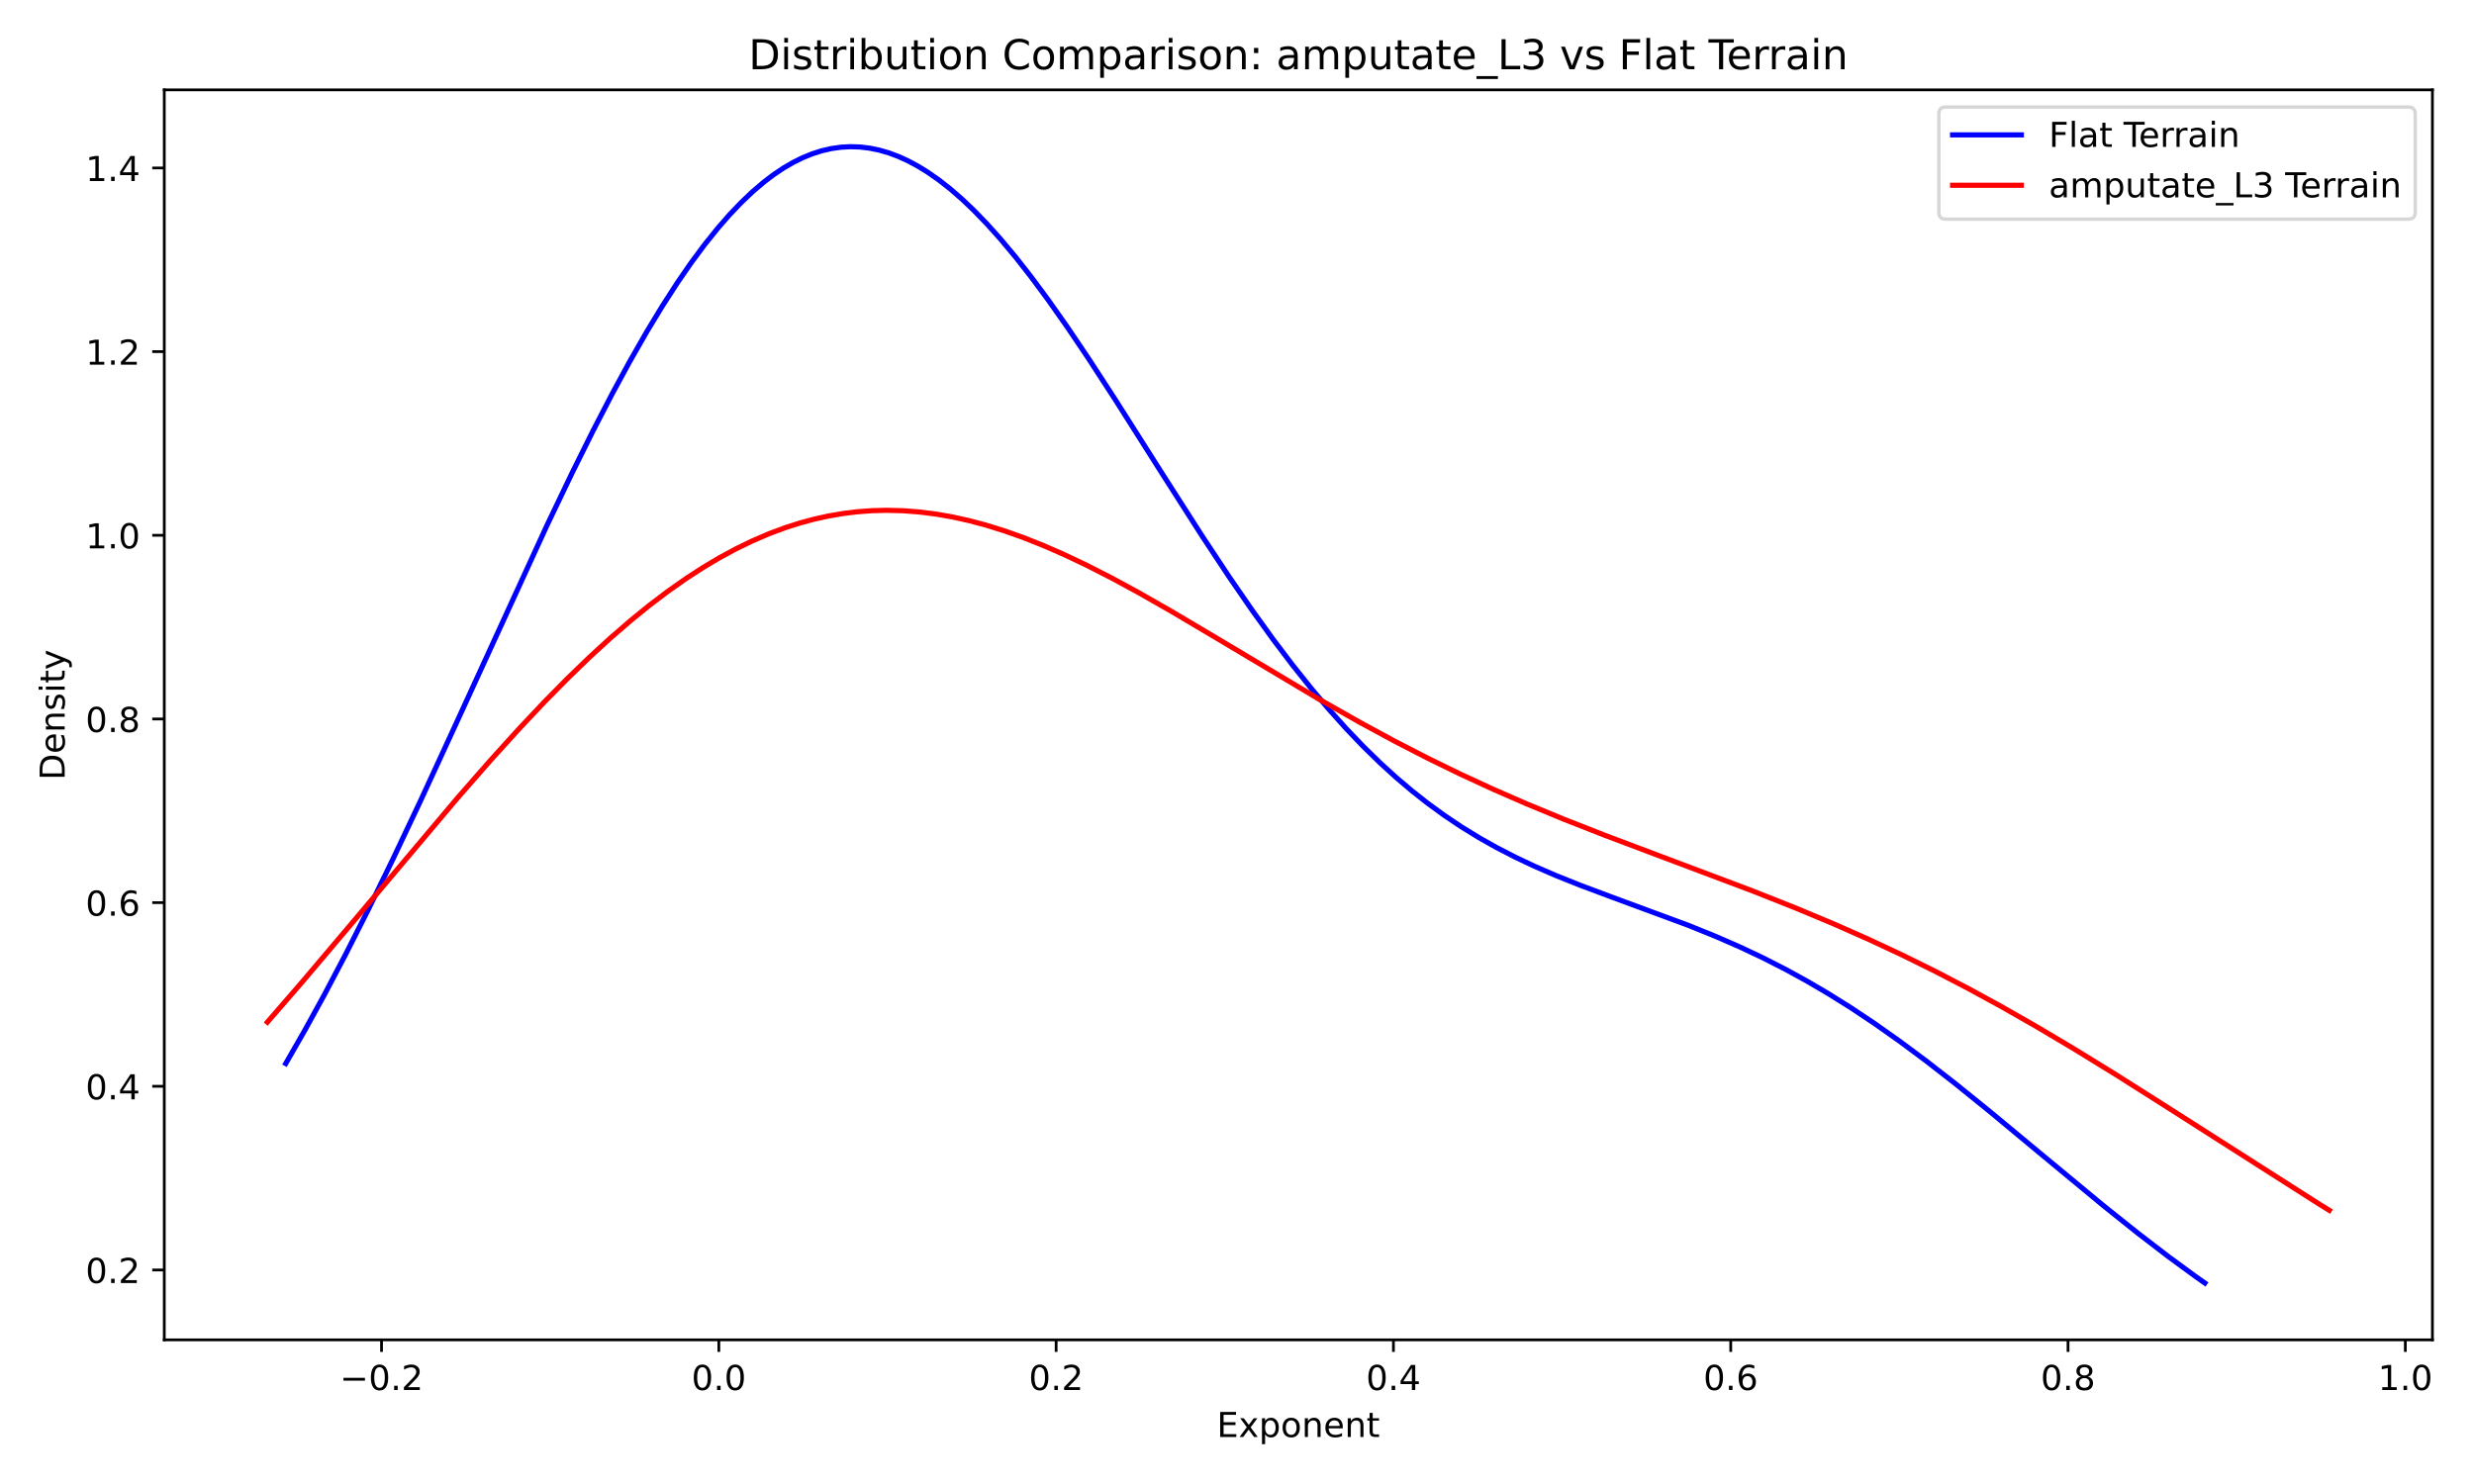
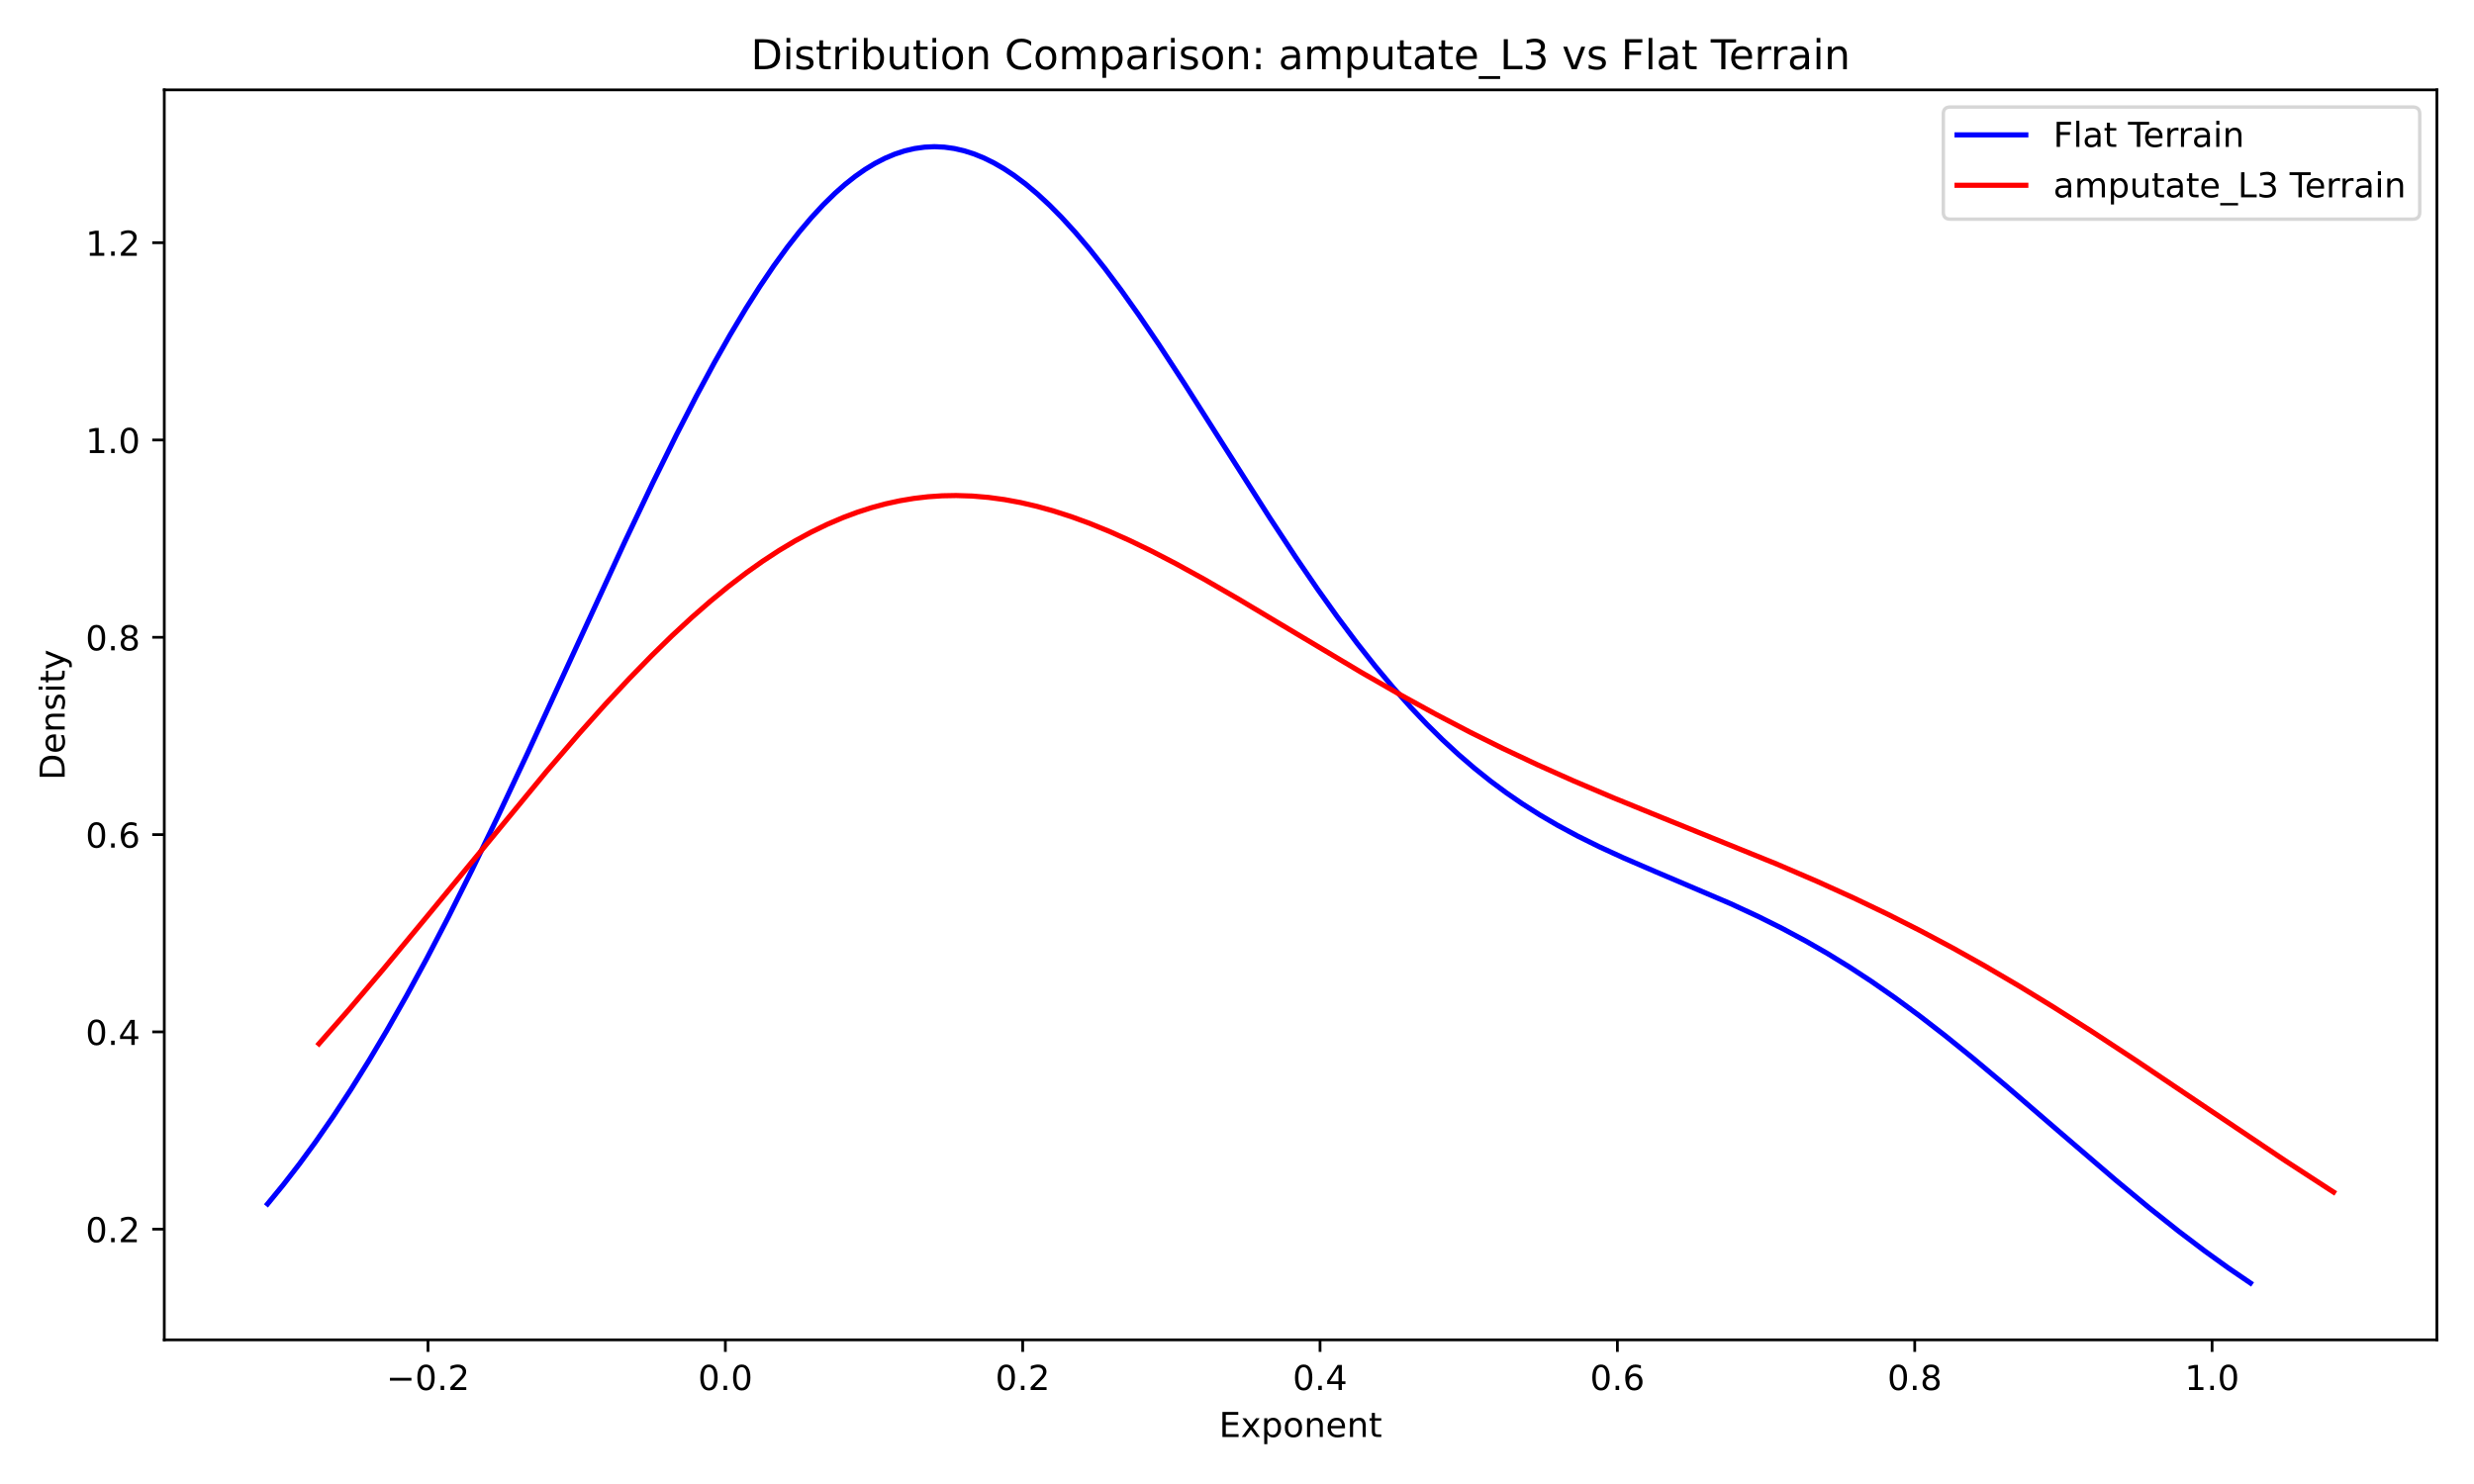
<svg xmlns="http://www.w3.org/2000/svg" xmlns:xlink="http://www.w3.org/1999/xlink" width="720pt" height="432pt" viewBox="0 0 720 432" version="1.1">
  <defs>
    <style type="text/css">*{stroke-linejoin: round; stroke-linecap: butt}</style>
  </defs>
  <g id="figure_1">
    <g id="patch_1">
      <path d="M 0 432  L 720 432  L 720 0  L 0 0  z " style="fill: #ffffff" />
    </g>
    <g id="axes_1">
      <g id="patch_2">
-         <path d="M 47.81 390.04  L 707.901 390.04  L 707.901 26.16  L 47.81 26.16  z " style="fill: #ffffff" />
+         <path d="M 47.81 390.04  L 709.2 390.04  L 709.2 26.16  L 47.81 26.16  z " style="fill: #ffffff" />
      </g>
      <g id="matplotlib.axis_1">
        <g id="xtick_1">
          <g id="line2d_1">
            <defs>
-               <path id="m8559983470" d="M 0 0  L 0 3.5  " style="stroke: #000000; stroke-width: 0.8" />
+               <path id="m38a8a60929" d="M 0 0  L 0 3.5  " style="stroke: #000000; stroke-width: 0.8" />
            </defs>
            <g>
-               <use xlink:href="#m8559983470" x="111.038" y="390.04" style="stroke: #000000; stroke-width: 0.8" />
+               <use xlink:href="#m38a8a60929" x="124.562" y="390.04" style="stroke: #000000; stroke-width: 0.8" />
            </g>
          </g>
          <g id="text_1">
-             <g transform="translate(98.89636 404.6384) scale(0.1 -0.1)">
+             <g transform="translate(112.4207 404.6384) scale(0.1 -0.1)">
              <defs>
                <path id="DejaVuSans-2212" d="M 678 2272  L 4684 2272  L 4684 1741  L 678 1741  L 678 2272  z " transform="scale(0.015625)" />
                <path id="DejaVuSans-30" d="M 2034 4250  Q 1547 4250 1301 3770  Q 1056 3291 1056 2328  Q 1056 1369 1301 889  Q 1547 409 2034 409  Q 2525 409 2770 889  Q 3016 1369 3016 2328  Q 3016 3291 2770 3770  Q 2525 4250 2034 4250  z M 2034 4750  Q 2819 4750 3233 4129  Q 3647 3509 3647 2328  Q 3647 1150 3233 529  Q 2819 -91 2034 -91  Q 1250 -91 836 529  Q 422 1150 422 2328  Q 422 3509 836 4129  Q 1250 4750 2034 4750  z " transform="scale(0.015625)" />
                <path id="DejaVuSans-2e" d="M 684 794  L 1344 794  L 1344 0  L 684 0  L 684 794  z " transform="scale(0.015625)" />
                <path id="DejaVuSans-32" d="M 1228 531  L 3431 531  L 3431 0  L 469 0  L 469 531  Q 828 903 1448 1529  Q 2069 2156 2228 2338  Q 2531 2678 2651 2914  Q 2772 3150 2772 3378  Q 2772 3750 2511 3984  Q 2250 4219 1831 4219  Q 1534 4219 1204 4116  Q 875 4013 500 3803  L 500 4441  Q 881 4594 1212 4672  Q 1544 4750 1819 4750  Q 2544 4750 2975 4387  Q 3406 4025 3406 3419  Q 3406 3131 3298 2873  Q 3191 2616 2906 2266  Q 2828 2175 2409 1742  Q 1991 1309 1228 531  z " transform="scale(0.015625)" />
              </defs>
              <use xlink:href="#DejaVuSans-2212" />
              <use xlink:href="#DejaVuSans-30" x="83.789" />
              <use xlink:href="#DejaVuSans-2e" x="147.412" />
              <use xlink:href="#DejaVuSans-32" x="179.199" />
            </g>
          </g>
        </g>
        <g id="xtick_2">
          <g id="line2d_2">
            <g>
-               <use xlink:href="#m8559983470" x="209.201" y="390.04" style="stroke: #000000; stroke-width: 0.8" />
+               <use xlink:href="#m38a8a60929" x="211.097" y="390.04" style="stroke: #000000; stroke-width: 0.8" />
            </g>
          </g>
          <g id="text_2">
-             <g transform="translate(201.2491 404.6384) scale(0.1 -0.1)">
+             <g transform="translate(203.1457 404.6384) scale(0.1 -0.1)">
              <use xlink:href="#DejaVuSans-30" />
              <use xlink:href="#DejaVuSans-2e" x="63.623" />
              <use xlink:href="#DejaVuSans-30" x="95.41" />
            </g>
          </g>
        </g>
        <g id="xtick_3">
          <g id="line2d_3">
            <g>
-               <use xlink:href="#m8559983470" x="307.364" y="390.04" style="stroke: #000000; stroke-width: 0.8" />
+               <use xlink:href="#m38a8a60929" x="297.632" y="390.04" style="stroke: #000000; stroke-width: 0.8" />
            </g>
          </g>
          <g id="text_3">
-             <g transform="translate(299.4121 404.6384) scale(0.1 -0.1)">
+             <g transform="translate(289.6809 404.6384) scale(0.1 -0.1)">
              <use xlink:href="#DejaVuSans-30" />
              <use xlink:href="#DejaVuSans-2e" x="63.623" />
              <use xlink:href="#DejaVuSans-32" x="95.41" />
            </g>
          </g>
        </g>
        <g id="xtick_4">
          <g id="line2d_4">
            <g>
-               <use xlink:href="#m8559983470" x="405.527" y="390.04" style="stroke: #000000; stroke-width: 0.8" />
+               <use xlink:href="#m38a8a60929" x="384.168" y="390.04" style="stroke: #000000; stroke-width: 0.8" />
            </g>
          </g>
          <g id="text_4">
-             <g transform="translate(397.575 404.6384) scale(0.1 -0.1)">
+             <g transform="translate(376.2161 404.6384) scale(0.1 -0.1)">
              <defs>
                <path id="DejaVuSans-34" d="M 2419 4116  L 825 1625  L 2419 1625  L 2419 4116  z M 2253 4666  L 3047 4666  L 3047 1625  L 3713 1625  L 3713 1100  L 3047 1100  L 3047 0  L 2419 0  L 2419 1100  L 313 1100  L 313 1709  L 2253 4666  z " transform="scale(0.015625)" />
              </defs>
              <use xlink:href="#DejaVuSans-30" />
              <use xlink:href="#DejaVuSans-2e" x="63.623" />
              <use xlink:href="#DejaVuSans-34" x="95.41" />
            </g>
          </g>
        </g>
        <g id="xtick_5">
          <g id="line2d_5">
            <g>
-               <use xlink:href="#m8559983470" x="503.689" y="390.04" style="stroke: #000000; stroke-width: 0.8" />
+               <use xlink:href="#m38a8a60929" x="470.703" y="390.04" style="stroke: #000000; stroke-width: 0.8" />
            </g>
          </g>
          <g id="text_5">
-             <g transform="translate(495.7379 404.6384) scale(0.1 -0.1)">
+             <g transform="translate(462.7512 404.6384) scale(0.1 -0.1)">
              <defs>
                <path id="DejaVuSans-36" d="M 2113 2584  Q 1688 2584 1439 2293  Q 1191 2003 1191 1497  Q 1191 994 1439 701  Q 1688 409 2113 409  Q 2538 409 2786 701  Q 3034 994 3034 1497  Q 3034 2003 2786 2293  Q 2538 2584 2113 2584  z M 3366 4563  L 3366 3988  Q 3128 4100 2886 4159  Q 2644 4219 2406 4219  Q 1781 4219 1451 3797  Q 1122 3375 1075 2522  Q 1259 2794 1537 2939  Q 1816 3084 2150 3084  Q 2853 3084 3261 2657  Q 3669 2231 3669 1497  Q 3669 778 3244 343  Q 2819 -91 2113 -91  Q 1303 -91 875 529  Q 447 1150 447 2328  Q 447 3434 972 4092  Q 1497 4750 2381 4750  Q 2619 4750 2861 4703  Q 3103 4656 3366 4563  z " transform="scale(0.015625)" />
              </defs>
              <use xlink:href="#DejaVuSans-30" />
              <use xlink:href="#DejaVuSans-2e" x="63.623" />
              <use xlink:href="#DejaVuSans-36" x="95.41" />
            </g>
          </g>
        </g>
        <g id="xtick_6">
          <g id="line2d_6">
            <g>
-               <use xlink:href="#m8559983470" x="601.852" y="390.04" style="stroke: #000000; stroke-width: 0.8" />
+               <use xlink:href="#m38a8a60929" x="557.238" y="390.04" style="stroke: #000000; stroke-width: 0.8" />
            </g>
          </g>
          <g id="text_6">
-             <g transform="translate(593.9008 404.6384) scale(0.1 -0.1)">
+             <g transform="translate(549.2864 404.6384) scale(0.1 -0.1)">
              <defs>
                <path id="DejaVuSans-38" d="M 2034 2216  Q 1584 2216 1326 1975  Q 1069 1734 1069 1313  Q 1069 891 1326 650  Q 1584 409 2034 409  Q 2484 409 2743 651  Q 3003 894 3003 1313  Q 3003 1734 2745 1975  Q 2488 2216 2034 2216  z M 1403 2484  Q 997 2584 770 2862  Q 544 3141 544 3541  Q 544 4100 942 4425  Q 1341 4750 2034 4750  Q 2731 4750 3128 4425  Q 3525 4100 3525 3541  Q 3525 3141 3298 2862  Q 3072 2584 2669 2484  Q 3125 2378 3379 2068  Q 3634 1759 3634 1313  Q 3634 634 3220 271  Q 2806 -91 2034 -91  Q 1263 -91 848 271  Q 434 634 434 1313  Q 434 1759 690 2068  Q 947 2378 1403 2484  z M 1172 3481  Q 1172 3119 1398 2916  Q 1625 2713 2034 2713  Q 2441 2713 2670 2916  Q 2900 3119 2900 3481  Q 2900 3844 2670 4047  Q 2441 4250 2034 4250  Q 1625 4250 1398 4047  Q 1172 3844 1172 3481  z " transform="scale(0.015625)" />
              </defs>
              <use xlink:href="#DejaVuSans-30" />
              <use xlink:href="#DejaVuSans-2e" x="63.623" />
              <use xlink:href="#DejaVuSans-38" x="95.41" />
            </g>
          </g>
        </g>
        <g id="xtick_7">
          <g id="line2d_7">
            <g>
-               <use xlink:href="#m8559983470" x="700.015" y="390.04" style="stroke: #000000; stroke-width: 0.8" />
+               <use xlink:href="#m38a8a60929" x="643.773" y="390.04" style="stroke: #000000; stroke-width: 0.8" />
            </g>
          </g>
          <g id="text_7">
-             <g transform="translate(692.0638 404.6384) scale(0.1 -0.1)">
+             <g transform="translate(635.8215 404.6384) scale(0.1 -0.1)">
              <defs>
                <path id="DejaVuSans-31" d="M 794 531  L 1825 531  L 1825 4091  L 703 3866  L 703 4441  L 1819 4666  L 2450 4666  L 2450 531  L 3481 531  L 3481 0  L 794 0  L 794 531  z " transform="scale(0.015625)" />
              </defs>
              <use xlink:href="#DejaVuSans-31" />
              <use xlink:href="#DejaVuSans-2e" x="63.623" />
              <use xlink:href="#DejaVuSans-30" x="95.41" />
            </g>
          </g>
        </g>
        <g id="text_8">
-           <g transform="translate(354.1291 418.3166) scale(0.1 -0.1)">
+           <g transform="translate(354.7784 418.3166) scale(0.1 -0.1)">
            <defs>
              <path id="DejaVuSans-45" d="M 628 4666  L 3578 4666  L 3578 4134  L 1259 4134  L 1259 2753  L 3481 2753  L 3481 2222  L 1259 2222  L 1259 531  L 3634 531  L 3634 0  L 628 0  L 628 4666  z " transform="scale(0.015625)" />
              <path id="DejaVuSans-78" d="M 3513 3500  L 2247 1797  L 3578 0  L 2900 0  L 1881 1375  L 863 0  L 184 0  L 1544 1831  L 300 3500  L 978 3500  L 1906 2253  L 2834 3500  L 3513 3500  z " transform="scale(0.015625)" />
              <path id="DejaVuSans-70" d="M 1159 525  L 1159 -1331  L 581 -1331  L 581 3500  L 1159 3500  L 1159 2969  Q 1341 3281 1617 3432  Q 1894 3584 2278 3584  Q 2916 3584 3314 3078  Q 3713 2572 3713 1747  Q 3713 922 3314 415  Q 2916 -91 2278 -91  Q 1894 -91 1617 61  Q 1341 213 1159 525  z M 3116 1747  Q 3116 2381 2855 2742  Q 2594 3103 2138 3103  Q 1681 3103 1420 2742  Q 1159 2381 1159 1747  Q 1159 1113 1420 752  Q 1681 391 2138 391  Q 2594 391 2855 752  Q 3116 1113 3116 1747  z " transform="scale(0.015625)" />
              <path id="DejaVuSans-6f" d="M 1959 3097  Q 1497 3097 1228 2736  Q 959 2375 959 1747  Q 959 1119 1226 758  Q 1494 397 1959 397  Q 2419 397 2687 759  Q 2956 1122 2956 1747  Q 2956 2369 2687 2733  Q 2419 3097 1959 3097  z M 1959 3584  Q 2709 3584 3137 3096  Q 3566 2609 3566 1747  Q 3566 888 3137 398  Q 2709 -91 1959 -91  Q 1206 -91 779 398  Q 353 888 353 1747  Q 353 2609 779 3096  Q 1206 3584 1959 3584  z " transform="scale(0.015625)" />
              <path id="DejaVuSans-6e" d="M 3513 2113  L 3513 0  L 2938 0  L 2938 2094  Q 2938 2591 2744 2837  Q 2550 3084 2163 3084  Q 1697 3084 1428 2787  Q 1159 2491 1159 1978  L 1159 0  L 581 0  L 581 3500  L 1159 3500  L 1159 2956  Q 1366 3272 1645 3428  Q 1925 3584 2291 3584  Q 2894 3584 3203 3211  Q 3513 2838 3513 2113  z " transform="scale(0.015625)" />
              <path id="DejaVuSans-65" d="M 3597 1894  L 3597 1613  L 953 1613  Q 991 1019 1311 708  Q 1631 397 2203 397  Q 2534 397 2845 478  Q 3156 559 3463 722  L 3463 178  Q 3153 47 2828 -22  Q 2503 -91 2169 -91  Q 1331 -91 842 396  Q 353 884 353 1716  Q 353 2575 817 3079  Q 1281 3584 2069 3584  Q 2775 3584 3186 3129  Q 3597 2675 3597 1894  z M 3022 2063  Q 3016 2534 2758 2815  Q 2500 3097 2075 3097  Q 1594 3097 1305 2825  Q 1016 2553 972 2059  L 3022 2063  z " transform="scale(0.015625)" />
              <path id="DejaVuSans-74" d="M 1172 4494  L 1172 3500  L 2356 3500  L 2356 3053  L 1172 3053  L 1172 1153  Q 1172 725 1289 603  Q 1406 481 1766 481  L 2356 481  L 2356 0  L 1766 0  Q 1100 0 847 248  Q 594 497 594 1153  L 594 3053  L 172 3053  L 172 3500  L 594 3500  L 594 4494  L 1172 4494  z " transform="scale(0.015625)" />
            </defs>
            <use xlink:href="#DejaVuSans-45" />
            <use xlink:href="#DejaVuSans-78" x="63.184" />
            <use xlink:href="#DejaVuSans-70" x="122.363" />
            <use xlink:href="#DejaVuSans-6f" x="185.84" />
            <use xlink:href="#DejaVuSans-6e" x="247.021" />
            <use xlink:href="#DejaVuSans-65" x="310.4" />
            <use xlink:href="#DejaVuSans-6e" x="371.924" />
            <use xlink:href="#DejaVuSans-74" x="435.303" />
          </g>
        </g>
      </g>
      <g id="matplotlib.axis_2">
        <g id="ytick_1">
          <g id="line2d_8">
            <defs>
-               <path id="m13e2eca73e" d="M 0 0  L -3.5 0  " style="stroke: #000000; stroke-width: 0.8" />
+               <path id="m4a0f14935e" d="M 0 0  L -3.5 0  " style="stroke: #000000; stroke-width: 0.8" />
            </defs>
            <g>
-               <use xlink:href="#m13e2eca73e" x="47.81" y="369.693" style="stroke: #000000; stroke-width: 0.8" />
+               <use xlink:href="#m4a0f14935e" x="47.81" y="357.816" style="stroke: #000000; stroke-width: 0.8" />
            </g>
          </g>
          <g id="text_9">
-             <g transform="translate(24.90687 373.4918) scale(0.1 -0.1)">
+             <g transform="translate(24.90687 361.6157) scale(0.1 -0.1)">
              <use xlink:href="#DejaVuSans-30" />
              <use xlink:href="#DejaVuSans-2e" x="63.623" />
              <use xlink:href="#DejaVuSans-32" x="95.41" />
            </g>
          </g>
        </g>
        <g id="ytick_2">
          <g id="line2d_9">
            <g>
-               <use xlink:href="#m13e2eca73e" x="47.81" y="316.226" style="stroke: #000000; stroke-width: 0.8" />
+               <use xlink:href="#m4a0f14935e" x="47.81" y="300.384" style="stroke: #000000; stroke-width: 0.8" />
            </g>
          </g>
          <g id="text_10">
-             <g transform="translate(24.90687 320.0256) scale(0.1 -0.1)">
+             <g transform="translate(24.90687 304.183) scale(0.1 -0.1)">
              <use xlink:href="#DejaVuSans-30" />
              <use xlink:href="#DejaVuSans-2e" x="63.623" />
              <use xlink:href="#DejaVuSans-34" x="95.41" />
            </g>
          </g>
        </g>
        <g id="ytick_3">
          <g id="line2d_10">
            <g>
-               <use xlink:href="#m13e2eca73e" x="47.81" y="262.76" style="stroke: #000000; stroke-width: 0.8" />
+               <use xlink:href="#m4a0f14935e" x="47.81" y="242.951" style="stroke: #000000; stroke-width: 0.8" />
            </g>
          </g>
          <g id="text_11">
-             <g transform="translate(24.90687 266.5593) scale(0.1 -0.1)">
+             <g transform="translate(24.90687 246.7503) scale(0.1 -0.1)">
              <use xlink:href="#DejaVuSans-30" />
              <use xlink:href="#DejaVuSans-2e" x="63.623" />
              <use xlink:href="#DejaVuSans-36" x="95.41" />
            </g>
          </g>
        </g>
        <g id="ytick_4">
          <g id="line2d_11">
            <g>
-               <use xlink:href="#m13e2eca73e" x="47.81" y="209.294" style="stroke: #000000; stroke-width: 0.8" />
+               <use xlink:href="#m4a0f14935e" x="47.81" y="185.518" style="stroke: #000000; stroke-width: 0.8" />
            </g>
          </g>
          <g id="text_12">
-             <g transform="translate(24.90687 213.0931) scale(0.1 -0.1)">
+             <g transform="translate(24.90687 189.3176) scale(0.1 -0.1)">
              <use xlink:href="#DejaVuSans-30" />
              <use xlink:href="#DejaVuSans-2e" x="63.623" />
              <use xlink:href="#DejaVuSans-38" x="95.41" />
            </g>
          </g>
        </g>
        <g id="ytick_5">
          <g id="line2d_12">
            <g>
-               <use xlink:href="#m13e2eca73e" x="47.81" y="155.828" style="stroke: #000000; stroke-width: 0.8" />
+               <use xlink:href="#m4a0f14935e" x="47.81" y="128.086" style="stroke: #000000; stroke-width: 0.8" />
            </g>
          </g>
          <g id="text_13">
-             <g transform="translate(24.90687 159.6269) scale(0.1 -0.1)">
+             <g transform="translate(24.90687 131.8849) scale(0.1 -0.1)">
              <use xlink:href="#DejaVuSans-31" />
              <use xlink:href="#DejaVuSans-2e" x="63.623" />
              <use xlink:href="#DejaVuSans-30" x="95.41" />
            </g>
          </g>
        </g>
        <g id="ytick_6">
          <g id="line2d_13">
            <g>
-               <use xlink:href="#m13e2eca73e" x="47.81" y="102.361" style="stroke: #000000; stroke-width: 0.8" />
+               <use xlink:href="#m4a0f14935e" x="47.81" y="70.653" style="stroke: #000000; stroke-width: 0.8" />
            </g>
          </g>
          <g id="text_14">
-             <g transform="translate(24.90687 106.1607) scale(0.1 -0.1)">
+             <g transform="translate(24.90687 74.45222) scale(0.1 -0.1)">
              <use xlink:href="#DejaVuSans-31" />
              <use xlink:href="#DejaVuSans-2e" x="63.623" />
              <use xlink:href="#DejaVuSans-32" x="95.41" />
            </g>
          </g>
        </g>
-         <g id="ytick_7">
-           <g id="line2d_14">
-             <g>
-               <use xlink:href="#m13e2eca73e" x="47.81" y="48.895" style="stroke: #000000; stroke-width: 0.8" />
-             </g>
-           </g>
-           <g id="text_15">
-             <g transform="translate(24.90687 52.69447) scale(0.1 -0.1)">
-               <use xlink:href="#DejaVuSans-31" />
-               <use xlink:href="#DejaVuSans-2e" x="63.623" />
-               <use xlink:href="#DejaVuSans-34" x="95.41" />
-             </g>
-           </g>
-         </g>
-         <g id="text_16">
+         <g id="text_15">
          <g transform="translate(18.82719 227.1086) rotate(-90) scale(0.1 -0.1)">
            <defs>
              <path id="DejaVuSans-44" d="M 1259 4147  L 1259 519  L 2022 519  Q 2988 519 3436 956  Q 3884 1394 3884 2338  Q 3884 3275 3436 3711  Q 2988 4147 2022 4147  L 1259 4147  z M 628 4666  L 1925 4666  Q 3281 4666 3915 4102  Q 4550 3538 4550 2338  Q 4550 1131 3912 565  Q 3275 0 1925 0  L 628 0  L 628 4666  z " transform="scale(0.015625)" />
              <path id="DejaVuSans-73" d="M 2834 3397  L 2834 2853  Q 2591 2978 2328 3040  Q 2066 3103 1784 3103  Q 1356 3103 1142 2972  Q 928 2841 928 2578  Q 928 2378 1081 2264  Q 1234 2150 1697 2047  L 1894 2003  Q 2506 1872 2764 1633  Q 3022 1394 3022 966  Q 3022 478 2636 193  Q 2250 -91 1575 -91  Q 1294 -91 989 -36  Q 684 19 347 128  L 347 722  Q 666 556 975 473  Q 1284 391 1588 391  Q 1994 391 2212 530  Q 2431 669 2431 922  Q 2431 1156 2273 1281  Q 2116 1406 1581 1522  L 1381 1569  Q 847 1681 609 1914  Q 372 2147 372 2553  Q 372 3047 722 3315  Q 1072 3584 1716 3584  Q 2034 3584 2315 3537  Q 2597 3491 2834 3397  z " transform="scale(0.015625)" />
              <path id="DejaVuSans-69" d="M 603 3500  L 1178 3500  L 1178 0  L 603 0  L 603 3500  z M 603 4863  L 1178 4863  L 1178 4134  L 603 4134  L 603 4863  z " transform="scale(0.015625)" />
              <path id="DejaVuSans-79" d="M 2059 -325  Q 1816 -950 1584 -1140  Q 1353 -1331 966 -1331  L 506 -1331  L 506 -850  L 844 -850  Q 1081 -850 1212 -737  Q 1344 -625 1503 -206  L 1606 56  L 191 3500  L 800 3500  L 1894 763  L 2988 3500  L 3597 3500  L 2059 -325  z " transform="scale(0.015625)" />
            </defs>
            <use xlink:href="#DejaVuSans-44" />
            <use xlink:href="#DejaVuSans-65" x="77.002" />
            <use xlink:href="#DejaVuSans-6e" x="138.525" />
            <use xlink:href="#DejaVuSans-73" x="201.904" />
            <use xlink:href="#DejaVuSans-69" x="254.004" />
            <use xlink:href="#DejaVuSans-74" x="281.787" />
            <use xlink:href="#DejaVuSans-79" x="320.996" />
          </g>
        </g>
      </g>
+       <g id="line2d_14">
+         <path d="M 77.873 350.469  L 82.494 344.83  L 87.116 338.858  L 91.737 332.552  L 96.936 325.056  L 102.134 317.138  L 107.333 308.804  L 112.532 300.062  L 118.308 289.887  L 124.085 279.252  L 130.439 267.057  L 137.371 253.222  L 144.88 237.696  L 153.545 219.243  L 166.253 191.57  L 181.85 157.681  L 189.937 140.64  L 196.868 126.564  L 202.645 115.325  L 207.844 105.669  L 212.465 97.503  L 217.086 89.773  L 221.129 83.4  L 225.173 77.417  L 229.217 71.849  L 232.682 67.423  L 236.148 63.331  L 239.614 59.585  L 243.08 56.194  L 245.968 53.648  L 248.857 51.36  L 251.745 49.334  L 254.633 47.575  L 257.521 46.084  L 260.409 44.864  L 263.298 43.915  L 266.186 43.238  L 269.074 42.834  L 271.962 42.7  L 274.851 42.836  L 277.739 43.238  L 280.627 43.904  L 283.515 44.829  L 286.404 46.01  L 289.292 47.44  L 292.18 49.114  L 295.068 51.025  L 298.534 53.621  L 302 56.534  L 305.466 59.75  L 308.932 63.252  L 312.975 67.677  L 317.019 72.441  L 321.64 78.262  L 326.261 84.44  L 331.46 91.758  L 337.236 100.264  L 344.746 111.758  L 355.721 129.038  L 369.585 150.814  L 377.094 162.22  L 383.448 171.511  L 389.225 179.603  L 395.001 187.309  L 400.2 193.885  L 405.399 200.098  L 410.598 205.936  L 415.219 210.805  L 419.84 215.373  L 424.461 219.642  L 429.082 223.62  L 433.703 227.317  L 438.325 230.748  L 442.946 233.927  L 448.145 237.228  L 453.343 240.266  L 459.12 243.373  L 465.474 246.518  L 472.406 249.701  L 481.648 253.686  L 503.599 263.042  L 511.686 266.792  L 518.617 270.244  L 525.549 273.955  L 531.903 277.608  L 538.257 281.513  L 544.611 285.672  L 551.543 290.492  L 558.475 295.591  L 565.984 301.399  L 574.071 307.935  L 583.891 316.171  L 598.91 329.11  L 615.662 343.48  L 625.482 351.616  L 634.147 358.499  L 641.656 364.185  L 648.588 369.171  L 654.942 373.5  L 654.942 373.5  " clip-path="url(#p36427602e4)" style="fill: none; stroke: #0000ff; stroke-width: 1.5; stroke-linecap: square" />
+       </g>
      <g id="line2d_15">
-         <path d="M 83.154 309.603  L 88.745 299.864  L 94.336 289.687  L 100.486 278.015  L 107.195 264.761  L 114.463 249.865  L 122.29 233.311  L 132.353 211.475  L 159.189 152.927  L 166.457 137.745  L 172.607 125.365  L 178.198 114.574  L 183.23 105.305  L 188.262 96.509  L 192.734 89.129  L 197.207 82.199  L 201.12 76.528  L 205.034 71.245  L 208.948 66.369  L 212.302 62.526  L 215.657 59.003  L 219.011 55.809  L 222.366 52.952  L 225.161 50.832  L 227.956 48.954  L 230.752 47.32  L 233.547 45.931  L 236.343 44.79  L 239.138 43.896  L 241.933 43.25  L 244.729 42.852  L 247.524 42.701  L 250.32 42.794  L 253.115 43.131  L 255.91 43.708  L 258.706 44.522  L 261.501 45.568  L 264.297 46.843  L 267.092 48.342  L 269.888 50.059  L 273.242 52.399  L 276.597 55.033  L 279.951 57.949  L 283.306 61.135  L 287.219 65.173  L 291.133 69.536  L 295.605 74.888  L 300.078 80.593  L 305.11 87.387  L 310.701 95.331  L 316.85 104.46  L 324.678 116.503  L 338.096 137.663  L 349.836 156.018  L 357.664 167.851  L 364.373 177.596  L 370.522 186.134  L 376.113 193.523  L 381.704 200.524  L 386.736 206.475  L 391.768 212.082  L 396.799 217.34  L 401.831 222.245  L 406.304 226.313  L 410.776 230.111  L 415.249 233.647  L 420.281 237.323  L 425.313 240.699  L 430.344 243.795  L 435.376 246.634  L 440.967 249.52  L 446.558 252.161  L 452.708 254.83  L 459.976 257.74  L 469.48 261.292  L 491.284 269.349  L 499.111 272.51  L 506.379 275.68  L 513.088 278.846  L 519.797 282.269  L 525.947 285.645  L 532.097 289.255  L 538.806 293.459  L 545.515 297.932  L 552.783 303.062  L 560.61 308.883  L 568.997 315.41  L 579.06 323.541  L 594.155 336.076  L 612.046 350.883  L 622.11 358.93  L 631.055 365.795  L 638.882 371.524  L 641.677 373.5  L 641.677 373.5  " clip-path="url(#pb826bdd9a5)" style="fill: none; stroke: #0000ff; stroke-width: 1.5; stroke-linecap: square" />
-       </g>
-       <g id="line2d_16">
-         <path d="M 77.814 297.548  L 88.026 285.763  L 101.241 270.148  L 133.077 232.374  L 142.688 221.392  L 151.098 212.113  L 158.306 204.466  L 164.913 197.751  L 171.521 191.353  L 177.528 185.842  L 183.534 180.645  L 188.941 176.256  L 194.347 172.155  L 199.753 168.355  L 204.558 165.241  L 209.364 162.38  L 214.169 159.781  L 218.975 157.448  L 223.78 155.384  L 228.586 153.592  L 232.791 152.25  L 236.995 151.116  L 241.2 150.193  L 245.405 149.477  L 249.61 148.967  L 253.814 148.661  L 258.019 148.556  L 262.825 148.675  L 267.63 149.043  L 272.436 149.653  L 277.241 150.496  L 282.047 151.561  L 286.852 152.838  L 292.258 154.514  L 297.664 156.427  L 303.671 158.807  L 309.678 161.432  L 316.286 164.568  L 323.494 168.247  L 331.303 172.482  L 340.914 177.964  L 353.528 185.441  L 384.163 203.706  L 395.576 210.181  L 405.787 215.712  L 415.398 220.662  L 425.009 225.351  L 434.62 229.784  L 444.231 233.978  L 455.044 238.445  L 467.057 243.163  L 483.876 249.501  L 510.306 259.453  L 522.921 264.46  L 533.733 268.987  L 543.945 273.507  L 553.556 278.002  L 563.167 282.744  L 572.778 287.739  L 582.388 292.98  L 592.6 298.803  L 603.412 305.224  L 616.027 312.99  L 631.645 322.893  L 674.894 350.485  L 677.897 352.338  L 677.897 352.338  " clip-path="url(#pb826bdd9a5)" style="fill: none; stroke: #ff0000; stroke-width: 1.5; stroke-linecap: square" />
+         <path d="M 92.818 303.848  L 101.621 293.812  L 111.599 282.079  L 123.924 267.208  L 159.138 224.465  L 168.529 213.563  L 176.158 205.027  L 183.201 197.464  L 189.657 190.842  L 195.526 185.11  L 201.395 179.68  L 206.677 175.071  L 211.96 170.742  L 217.242 166.708  L 221.937 163.381  L 226.632 160.305  L 231.328 157.488  L 236.023 154.936  L 240.718 152.653  L 245.413 150.644  L 249.522 149.111  L 253.63 147.79  L 257.738 146.68  L 261.847 145.781  L 265.955 145.091  L 270.063 144.608  L 274.172 144.329  L 278.28 144.251  L 282.975 144.401  L 287.671 144.799  L 292.366 145.438  L 297.061 146.307  L 301.756 147.396  L 306.452 148.695  L 311.734 150.39  L 317.016 152.316  L 322.885 154.705  L 328.754 157.33  L 335.21 160.456  L 342.253 164.11  L 350.469 168.632  L 360.447 174.395  L 375.12 183.164  L 396.248 195.771  L 407.986 202.501  L 417.964 207.977  L 427.941 213.195  L 437.332 217.86  L 447.309 222.563  L 457.873 227.284  L 469.611 232.271  L 484.284 238.25  L 517.151 251.56  L 528.889 256.606  L 539.453 261.392  L 549.431 266.168  L 558.821 270.913  L 568.212 275.912  L 577.602 281.166  L 587.579 287.018  L 597.557 293.125  L 608.708 300.214  L 621.62 308.692  L 640.401 321.326  L 665.051 337.877  L 677.963 346.273  L 679.137 347.021  L 679.137 347.021  " clip-path="url(#p36427602e4)" style="fill: none; stroke: #ff0000; stroke-width: 1.5; stroke-linecap: square" />
      </g>
      <g id="patch_3">
        <path d="M 47.81 390.04  L 47.81 26.16  " style="fill: none; stroke: #000000; stroke-width: 0.8; stroke-linejoin: miter; stroke-linecap: square" />
      </g>
      <g id="patch_4">
-         <path d="M 707.901 390.04  L 707.901 26.16  " style="fill: none; stroke: #000000; stroke-width: 0.8; stroke-linejoin: miter; stroke-linecap: square" />
+         <path d="M 709.2 390.04  L 709.2 26.16  " style="fill: none; stroke: #000000; stroke-width: 0.8; stroke-linejoin: miter; stroke-linecap: square" />
      </g>
      <g id="patch_5">
-         <path d="M 47.81 390.04  L 707.901 390.04  " style="fill: none; stroke: #000000; stroke-width: 0.8; stroke-linejoin: miter; stroke-linecap: square" />
+         <path d="M 47.81 390.04  L 709.2 390.04  " style="fill: none; stroke: #000000; stroke-width: 0.8; stroke-linejoin: miter; stroke-linecap: square" />
      </g>
      <g id="patch_6">
-         <path d="M 47.81 26.16  L 707.901 26.16  " style="fill: none; stroke: #000000; stroke-width: 0.8; stroke-linejoin: miter; stroke-linecap: square" />
-       </g>
-       <g id="text_17">
-         <g transform="translate(217.8722 20.16) scale(0.12 -0.12)">
+         <path d="M 47.81 26.16  L 709.2 26.16  " style="fill: none; stroke: #000000; stroke-width: 0.8; stroke-linejoin: miter; stroke-linecap: square" />
+       </g>
+       <g id="text_16">
+         <g transform="translate(218.5216 20.16) scale(0.12 -0.12)">
          <defs>
            <path id="DejaVuSans-72" d="M 2631 2963  Q 2534 3019 2420 3045  Q 2306 3072 2169 3072  Q 1681 3072 1420 2755  Q 1159 2438 1159 1844  L 1159 0  L 581 0  L 581 3500  L 1159 3500  L 1159 2956  Q 1341 3275 1631 3429  Q 1922 3584 2338 3584  Q 2397 3584 2469 3576  Q 2541 3569 2628 3553  L 2631 2963  z " transform="scale(0.015625)" />
            <path id="DejaVuSans-62" d="M 3116 1747  Q 3116 2381 2855 2742  Q 2594 3103 2138 3103  Q 1681 3103 1420 2742  Q 1159 2381 1159 1747  Q 1159 1113 1420 752  Q 1681 391 2138 391  Q 2594 391 2855 752  Q 3116 1113 3116 1747  z M 1159 2969  Q 1341 3281 1617 3432  Q 1894 3584 2278 3584  Q 2916 3584 3314 3078  Q 3713 2572 3713 1747  Q 3713 922 3314 415  Q 2916 -91 2278 -91  Q 1894 -91 1617 61  Q 1341 213 1159 525  L 1159 0  L 581 0  L 581 4863  L 1159 4863  L 1159 2969  z " transform="scale(0.015625)" />
            <path id="DejaVuSans-75" d="M 544 1381  L 544 3500  L 1119 3500  L 1119 1403  Q 1119 906 1312 657  Q 1506 409 1894 409  Q 2359 409 2629 706  Q 2900 1003 2900 1516  L 2900 3500  L 3475 3500  L 3475 0  L 2900 0  L 2900 538  Q 2691 219 2414 64  Q 2138 -91 1772 -91  Q 1169 -91 856 284  Q 544 659 544 1381  z M 1991 3584  L 1991 3584  z " transform="scale(0.015625)" />
            <path id="DejaVuSans-20" transform="scale(0.015625)" />
            <path id="DejaVuSans-43" d="M 4122 4306  L 4122 3641  Q 3803 3938 3442 4084  Q 3081 4231 2675 4231  Q 1875 4231 1450 3742  Q 1025 3253 1025 2328  Q 1025 1406 1450 917  Q 1875 428 2675 428  Q 3081 428 3442 575  Q 3803 722 4122 1019  L 4122 359  Q 3791 134 3420 21  Q 3050 -91 2638 -91  Q 1578 -91 968 557  Q 359 1206 359 2328  Q 359 3453 968 4101  Q 1578 4750 2638 4750  Q 3056 4750 3426 4639  Q 3797 4528 4122 4306  z " transform="scale(0.015625)" />
            <path id="DejaVuSans-6d" d="M 3328 2828  Q 3544 3216 3844 3400  Q 4144 3584 4550 3584  Q 5097 3584 5394 3201  Q 5691 2819 5691 2113  L 5691 0  L 5113 0  L 5113 2094  Q 5113 2597 4934 2840  Q 4756 3084 4391 3084  Q 3944 3084 3684 2787  Q 3425 2491 3425 1978  L 3425 0  L 2847 0  L 2847 2094  Q 2847 2600 2669 2842  Q 2491 3084 2119 3084  Q 1678 3084 1418 2786  Q 1159 2488 1159 1978  L 1159 0  L 581 0  L 581 3500  L 1159 3500  L 1159 2956  Q 1356 3278 1631 3431  Q 1906 3584 2284 3584  Q 2666 3584 2933 3390  Q 3200 3197 3328 2828  z " transform="scale(0.015625)" />
            <path id="DejaVuSans-61" d="M 2194 1759  Q 1497 1759 1228 1600  Q 959 1441 959 1056  Q 959 750 1161 570  Q 1363 391 1709 391  Q 2188 391 2477 730  Q 2766 1069 2766 1631  L 2766 1759  L 2194 1759  z M 3341 1997  L 3341 0  L 2766 0  L 2766 531  Q 2569 213 2275 61  Q 1981 -91 1556 -91  Q 1019 -91 701 211  Q 384 513 384 1019  Q 384 1609 779 1909  Q 1175 2209 1959 2209  L 2766 2209  L 2766 2266  Q 2766 2663 2505 2880  Q 2244 3097 1772 3097  Q 1472 3097 1187 3025  Q 903 2953 641 2809  L 641 3341  Q 956 3463 1253 3523  Q 1550 3584 1831 3584  Q 2591 3584 2966 3190  Q 3341 2797 3341 1997  z " transform="scale(0.015625)" />
            <path id="DejaVuSans-3a" d="M 750 794  L 1409 794  L 1409 0  L 750 0  L 750 794  z M 750 3309  L 1409 3309  L 1409 2516  L 750 2516  L 750 3309  z " transform="scale(0.015625)" />
            <path id="DejaVuSans-5f" d="M 3263 -1063  L 3263 -1509  L -63 -1509  L -63 -1063  L 3263 -1063  z " transform="scale(0.015625)" />
            <path id="DejaVuSans-4c" d="M 628 4666  L 1259 4666  L 1259 531  L 3531 531  L 3531 0  L 628 0  L 628 4666  z " transform="scale(0.015625)" />
            <path id="DejaVuSans-33" d="M 2597 2516  Q 3050 2419 3304 2112  Q 3559 1806 3559 1356  Q 3559 666 3084 287  Q 2609 -91 1734 -91  Q 1441 -91 1130 -33  Q 819 25 488 141  L 488 750  Q 750 597 1062 519  Q 1375 441 1716 441  Q 2309 441 2620 675  Q 2931 909 2931 1356  Q 2931 1769 2642 2001  Q 2353 2234 1838 2234  L 1294 2234  L 1294 2753  L 1863 2753  Q 2328 2753 2575 2939  Q 2822 3125 2822 3475  Q 2822 3834 2567 4026  Q 2313 4219 1838 4219  Q 1578 4219 1281 4162  Q 984 4106 628 3988  L 628 4550  Q 988 4650 1302 4700  Q 1616 4750 1894 4750  Q 2613 4750 3031 4423  Q 3450 4097 3450 3541  Q 3450 3153 3228 2886  Q 3006 2619 2597 2516  z " transform="scale(0.015625)" />
            <path id="DejaVuSans-76" d="M 191 3500  L 800 3500  L 1894 563  L 2988 3500  L 3597 3500  L 2284 0  L 1503 0  L 191 3500  z " transform="scale(0.015625)" />
            <path id="DejaVuSans-46" d="M 628 4666  L 3309 4666  L 3309 4134  L 1259 4134  L 1259 2759  L 3109 2759  L 3109 2228  L 1259 2228  L 1259 0  L 628 0  L 628 4666  z " transform="scale(0.015625)" />
            <path id="DejaVuSans-6c" d="M 603 4863  L 1178 4863  L 1178 0  L 603 0  L 603 4863  z " transform="scale(0.015625)" />
            <path id="DejaVuSans-54" d="M -19 4666  L 3928 4666  L 3928 4134  L 2272 4134  L 2272 0  L 1638 0  L 1638 4134  L -19 4134  L -19 4666  z " transform="scale(0.015625)" />
          </defs>
          <use xlink:href="#DejaVuSans-44" />
          <use xlink:href="#DejaVuSans-69" x="77.002" />
          <use xlink:href="#DejaVuSans-73" x="104.785" />
          <use xlink:href="#DejaVuSans-74" x="156.885" />
          <use xlink:href="#DejaVuSans-72" x="196.094" />
          <use xlink:href="#DejaVuSans-69" x="237.207" />
          <use xlink:href="#DejaVuSans-62" x="264.99" />
          <use xlink:href="#DejaVuSans-75" x="328.467" />
          <use xlink:href="#DejaVuSans-74" x="391.846" />
          <use xlink:href="#DejaVuSans-69" x="431.055" />
          <use xlink:href="#DejaVuSans-6f" x="458.838" />
          <use xlink:href="#DejaVuSans-6e" x="520.02" />
          <use xlink:href="#DejaVuSans-20" x="583.398" />
          <use xlink:href="#DejaVuSans-43" x="615.186" />
          <use xlink:href="#DejaVuSans-6f" x="685.01" />
          <use xlink:href="#DejaVuSans-6d" x="746.191" />
          <use xlink:href="#DejaVuSans-70" x="843.604" />
          <use xlink:href="#DejaVuSans-61" x="907.08" />
          <use xlink:href="#DejaVuSans-72" x="968.359" />
          <use xlink:href="#DejaVuSans-69" x="1009.473" />
          <use xlink:href="#DejaVuSans-73" x="1037.256" />
          <use xlink:href="#DejaVuSans-6f" x="1089.355" />
          <use xlink:href="#DejaVuSans-6e" x="1150.537" />
          <use xlink:href="#DejaVuSans-3a" x="1213.916" />
          <use xlink:href="#DejaVuSans-20" x="1247.607" />
          <use xlink:href="#DejaVuSans-61" x="1279.395" />
          <use xlink:href="#DejaVuSans-6d" x="1340.674" />
          <use xlink:href="#DejaVuSans-70" x="1438.086" />
          <use xlink:href="#DejaVuSans-75" x="1501.562" />
          <use xlink:href="#DejaVuSans-74" x="1564.941" />
          <use xlink:href="#DejaVuSans-61" x="1604.15" />
          <use xlink:href="#DejaVuSans-74" x="1665.43" />
          <use xlink:href="#DejaVuSans-65" x="1704.639" />
          <use xlink:href="#DejaVuSans-5f" x="1766.162" />
          <use xlink:href="#DejaVuSans-4c" x="1816.162" />
          <use xlink:href="#DejaVuSans-33" x="1871.875" />
          <use xlink:href="#DejaVuSans-20" x="1935.498" />
          <use xlink:href="#DejaVuSans-76" x="1967.285" />
          <use xlink:href="#DejaVuSans-73" x="2026.465" />
          <use xlink:href="#DejaVuSans-20" x="2078.564" />
          <use xlink:href="#DejaVuSans-46" x="2110.352" />
          <use xlink:href="#DejaVuSans-6c" x="2167.871" />
          <use xlink:href="#DejaVuSans-61" x="2195.654" />
          <use xlink:href="#DejaVuSans-74" x="2256.934" />
          <use xlink:href="#DejaVuSans-20" x="2296.143" />
          <use xlink:href="#DejaVuSans-54" x="2327.93" />
          <use xlink:href="#DejaVuSans-65" x="2372.014" />
          <use xlink:href="#DejaVuSans-72" x="2433.537" />
          <use xlink:href="#DejaVuSans-72" x="2472.9" />
          <use xlink:href="#DejaVuSans-61" x="2514.014" />
          <use xlink:href="#DejaVuSans-69" x="2575.293" />
          <use xlink:href="#DejaVuSans-6e" x="2603.076" />
        </g>
      </g>
      <g id="legend_1">
        <g id="patch_7">
-           <path d="M 566.261 63.794  L 700.901 63.794  Q 702.901 63.794 702.901 61.794  L 702.901 33.16  Q 702.901 31.16 700.901 31.16  L 566.261 31.16  Q 564.261 31.16 564.261 33.16  L 564.261 61.794  Q 564.261 63.794 566.261 63.794  z " style="fill: #ffffff; opacity: 0.8; stroke: #cccccc; stroke-linejoin: miter" />
-         </g>
-         <g id="line2d_17">
-           <path d="M 568.261 39.258  L 578.261 39.258  L 588.261 39.258  " style="fill: none; stroke: #0000ff; stroke-width: 1.5; stroke-linecap: square" />
-         </g>
-         <g id="text_18">
-           <g transform="translate(596.2607 42.75844) scale(0.1 -0.1)">
+           <path d="M 567.559 63.794  L 702.2 63.794  Q 704.2 63.794 704.2 61.794  L 704.2 33.16  Q 704.2 31.16 702.2 31.16  L 567.559 31.16  Q 565.559 31.16 565.559 33.16  L 565.559 61.794  Q 565.559 63.794 567.559 63.794  z " style="fill: #ffffff; opacity: 0.8; stroke: #cccccc; stroke-linejoin: miter" />
+         </g>
+         <g id="line2d_16">
+           <path d="M 569.559 39.258  L 579.559 39.258  L 589.559 39.258  " style="fill: none; stroke: #0000ff; stroke-width: 1.5; stroke-linecap: square" />
+         </g>
+         <g id="text_17">
+           <g transform="translate(597.5594 42.75844) scale(0.1 -0.1)">
            <use xlink:href="#DejaVuSans-46" />
            <use xlink:href="#DejaVuSans-6c" x="57.52" />
            <use xlink:href="#DejaVuSans-61" x="85.303" />
            <use xlink:href="#DejaVuSans-74" x="146.582" />
            <use xlink:href="#DejaVuSans-20" x="185.791" />
            <use xlink:href="#DejaVuSans-54" x="217.578" />
            <use xlink:href="#DejaVuSans-65" x="261.662" />
            <use xlink:href="#DejaVuSans-72" x="323.186" />
            <use xlink:href="#DejaVuSans-72" x="362.549" />
            <use xlink:href="#DejaVuSans-61" x="403.662" />
            <use xlink:href="#DejaVuSans-69" x="464.941" />
            <use xlink:href="#DejaVuSans-6e" x="492.725" />
          </g>
        </g>
-         <g id="line2d_18">
-           <path d="M 568.261 53.937  L 578.261 53.937  L 588.261 53.937  " style="fill: none; stroke: #ff0000; stroke-width: 1.5; stroke-linecap: square" />
-         </g>
-         <g id="text_19">
-           <g transform="translate(596.2607 57.43656) scale(0.1 -0.1)">
+         <g id="line2d_17">
+           <path d="M 569.559 53.937  L 579.559 53.937  L 589.559 53.937  " style="fill: none; stroke: #ff0000; stroke-width: 1.5; stroke-linecap: square" />
+         </g>
+         <g id="text_18">
+           <g transform="translate(597.5594 57.43656) scale(0.1 -0.1)">
            <use xlink:href="#DejaVuSans-61" />
            <use xlink:href="#DejaVuSans-6d" x="61.279" />
            <use xlink:href="#DejaVuSans-70" x="158.691" />
            <use xlink:href="#DejaVuSans-75" x="222.168" />
            <use xlink:href="#DejaVuSans-74" x="285.547" />
            <use xlink:href="#DejaVuSans-61" x="324.756" />
            <use xlink:href="#DejaVuSans-74" x="386.035" />
            <use xlink:href="#DejaVuSans-65" x="425.244" />
            <use xlink:href="#DejaVuSans-5f" x="486.768" />
            <use xlink:href="#DejaVuSans-4c" x="536.768" />
            <use xlink:href="#DejaVuSans-33" x="592.48" />
            <use xlink:href="#DejaVuSans-20" x="656.104" />
            <use xlink:href="#DejaVuSans-54" x="687.891" />
            <use xlink:href="#DejaVuSans-65" x="731.975" />
            <use xlink:href="#DejaVuSans-72" x="793.498" />
            <use xlink:href="#DejaVuSans-72" x="832.861" />
            <use xlink:href="#DejaVuSans-61" x="873.975" />
            <use xlink:href="#DejaVuSans-69" x="935.254" />
            <use xlink:href="#DejaVuSans-6e" x="963.037" />
          </g>
        </g>
      </g>
    </g>
  </g>
  <defs>
-     <clipPath id="pb826bdd9a5">
-       <rect x="47.81" y="26.16" width="660.091" height="363.88" />
+     <clipPath id="p36427602e4">
+       <rect x="47.81" y="26.16" width="661.39" height="363.88" />
    </clipPath>
  </defs>
</svg>
